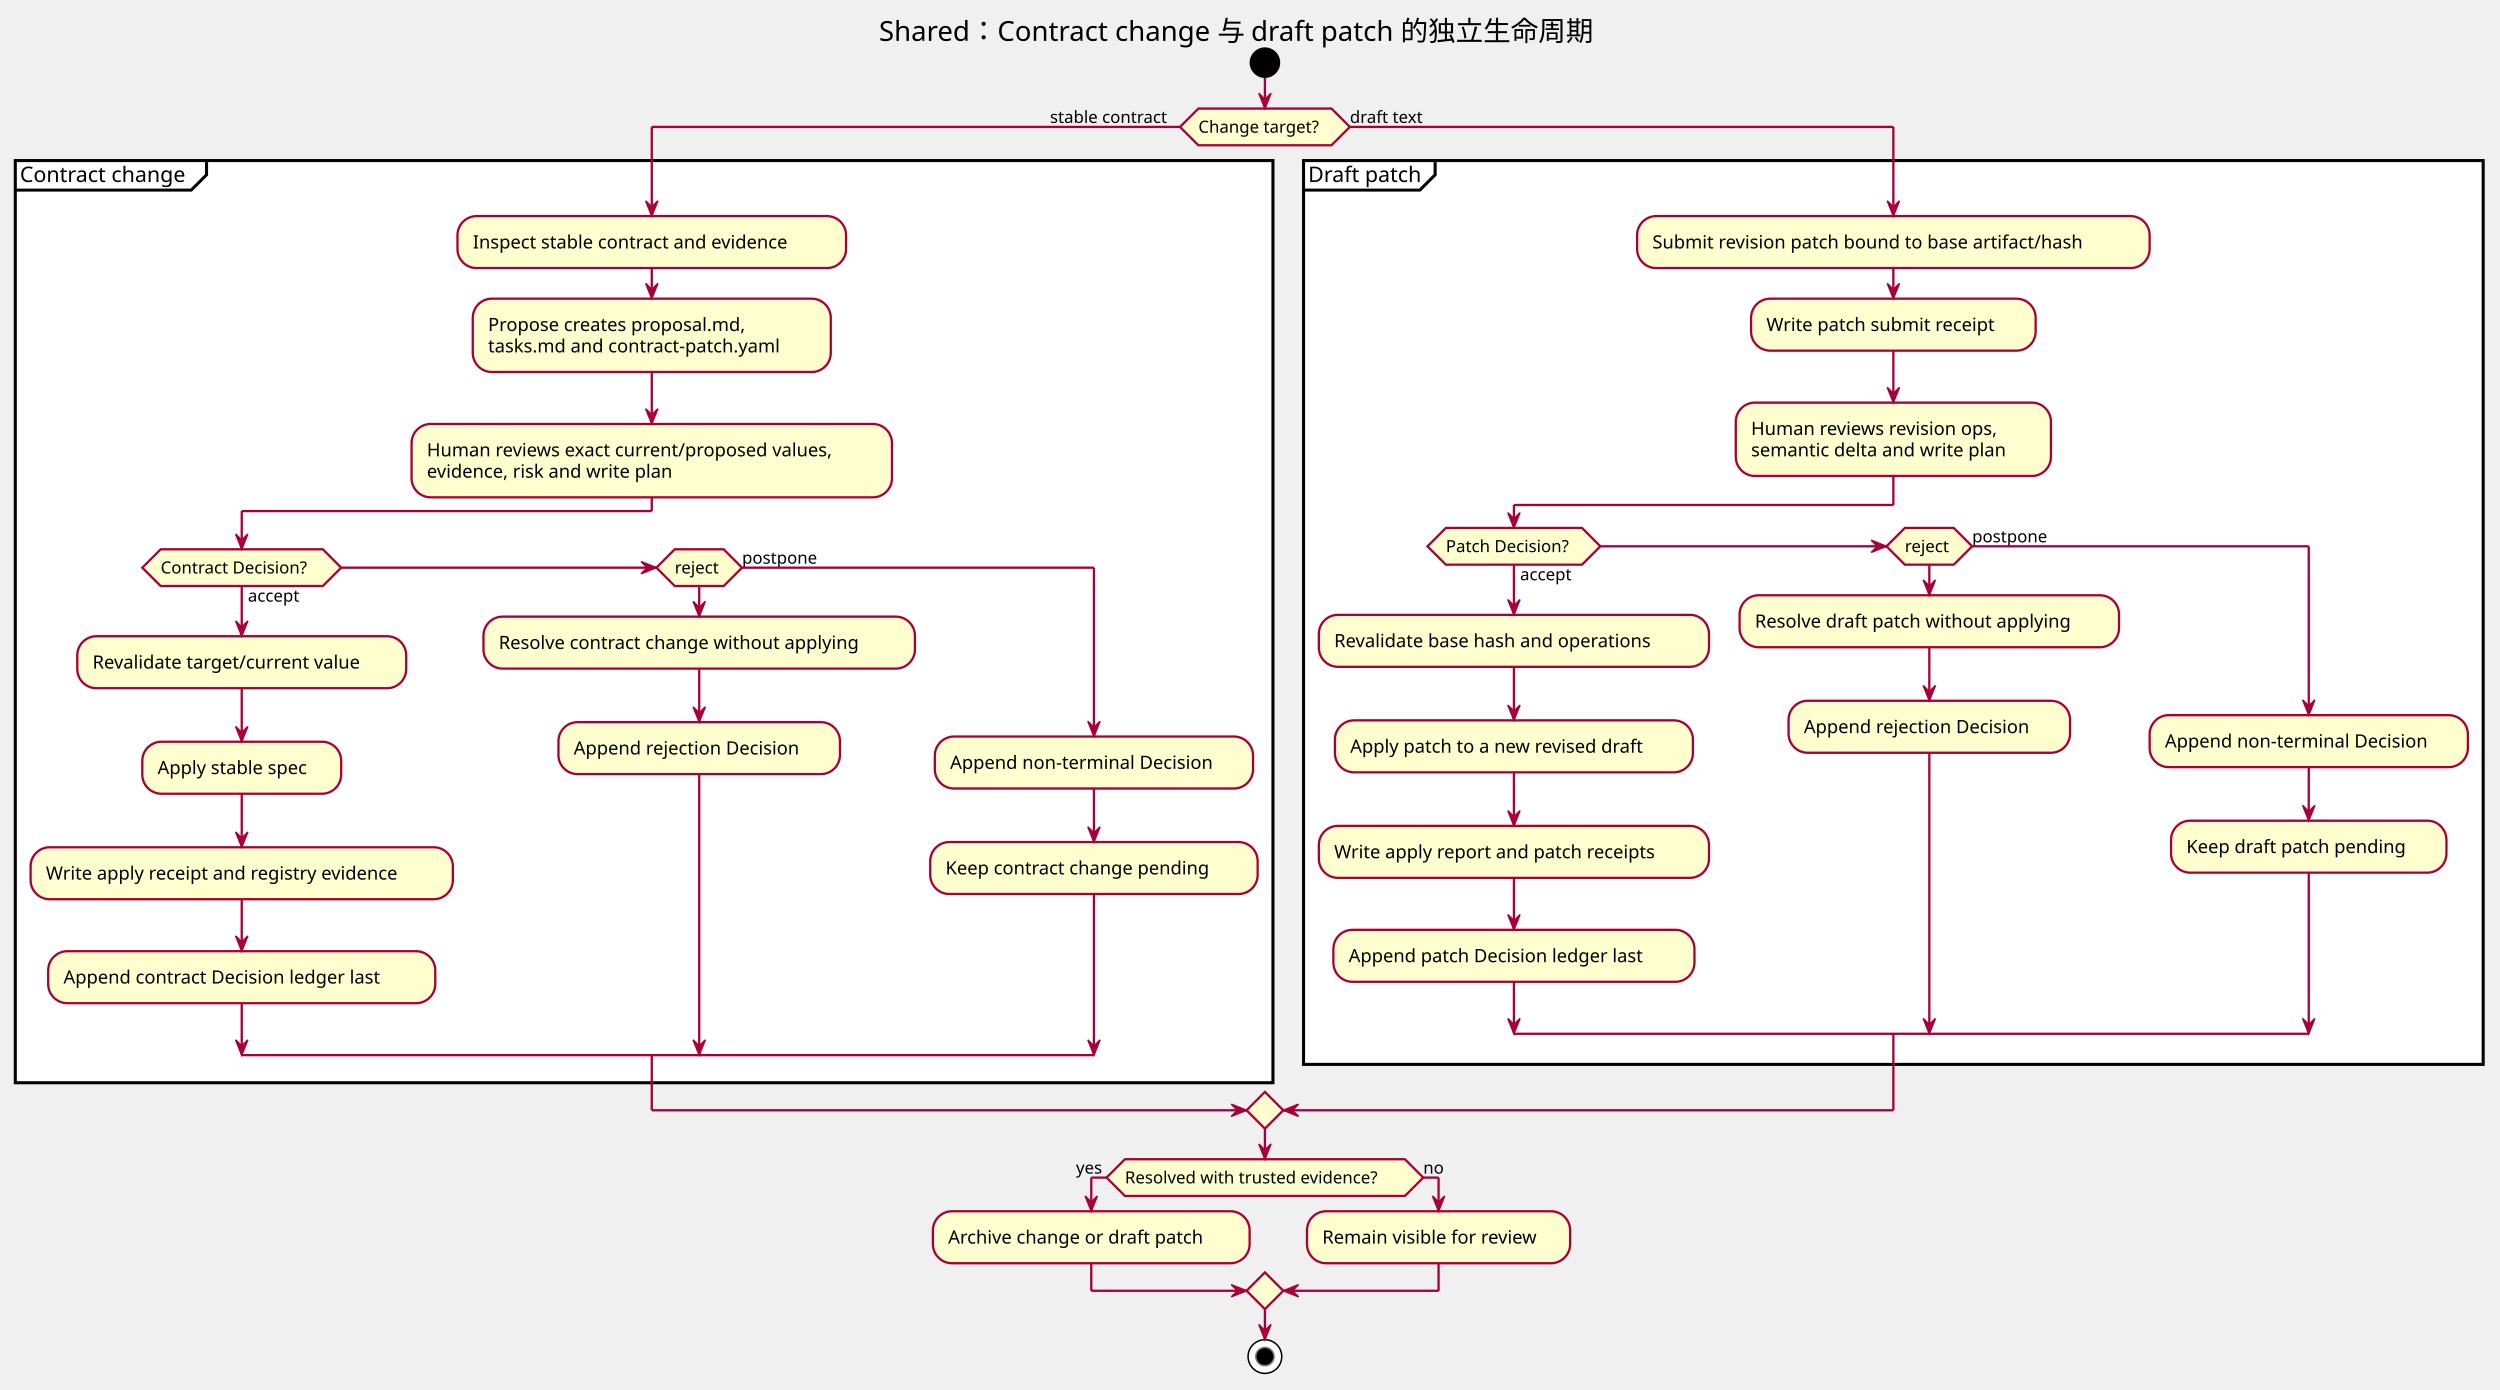
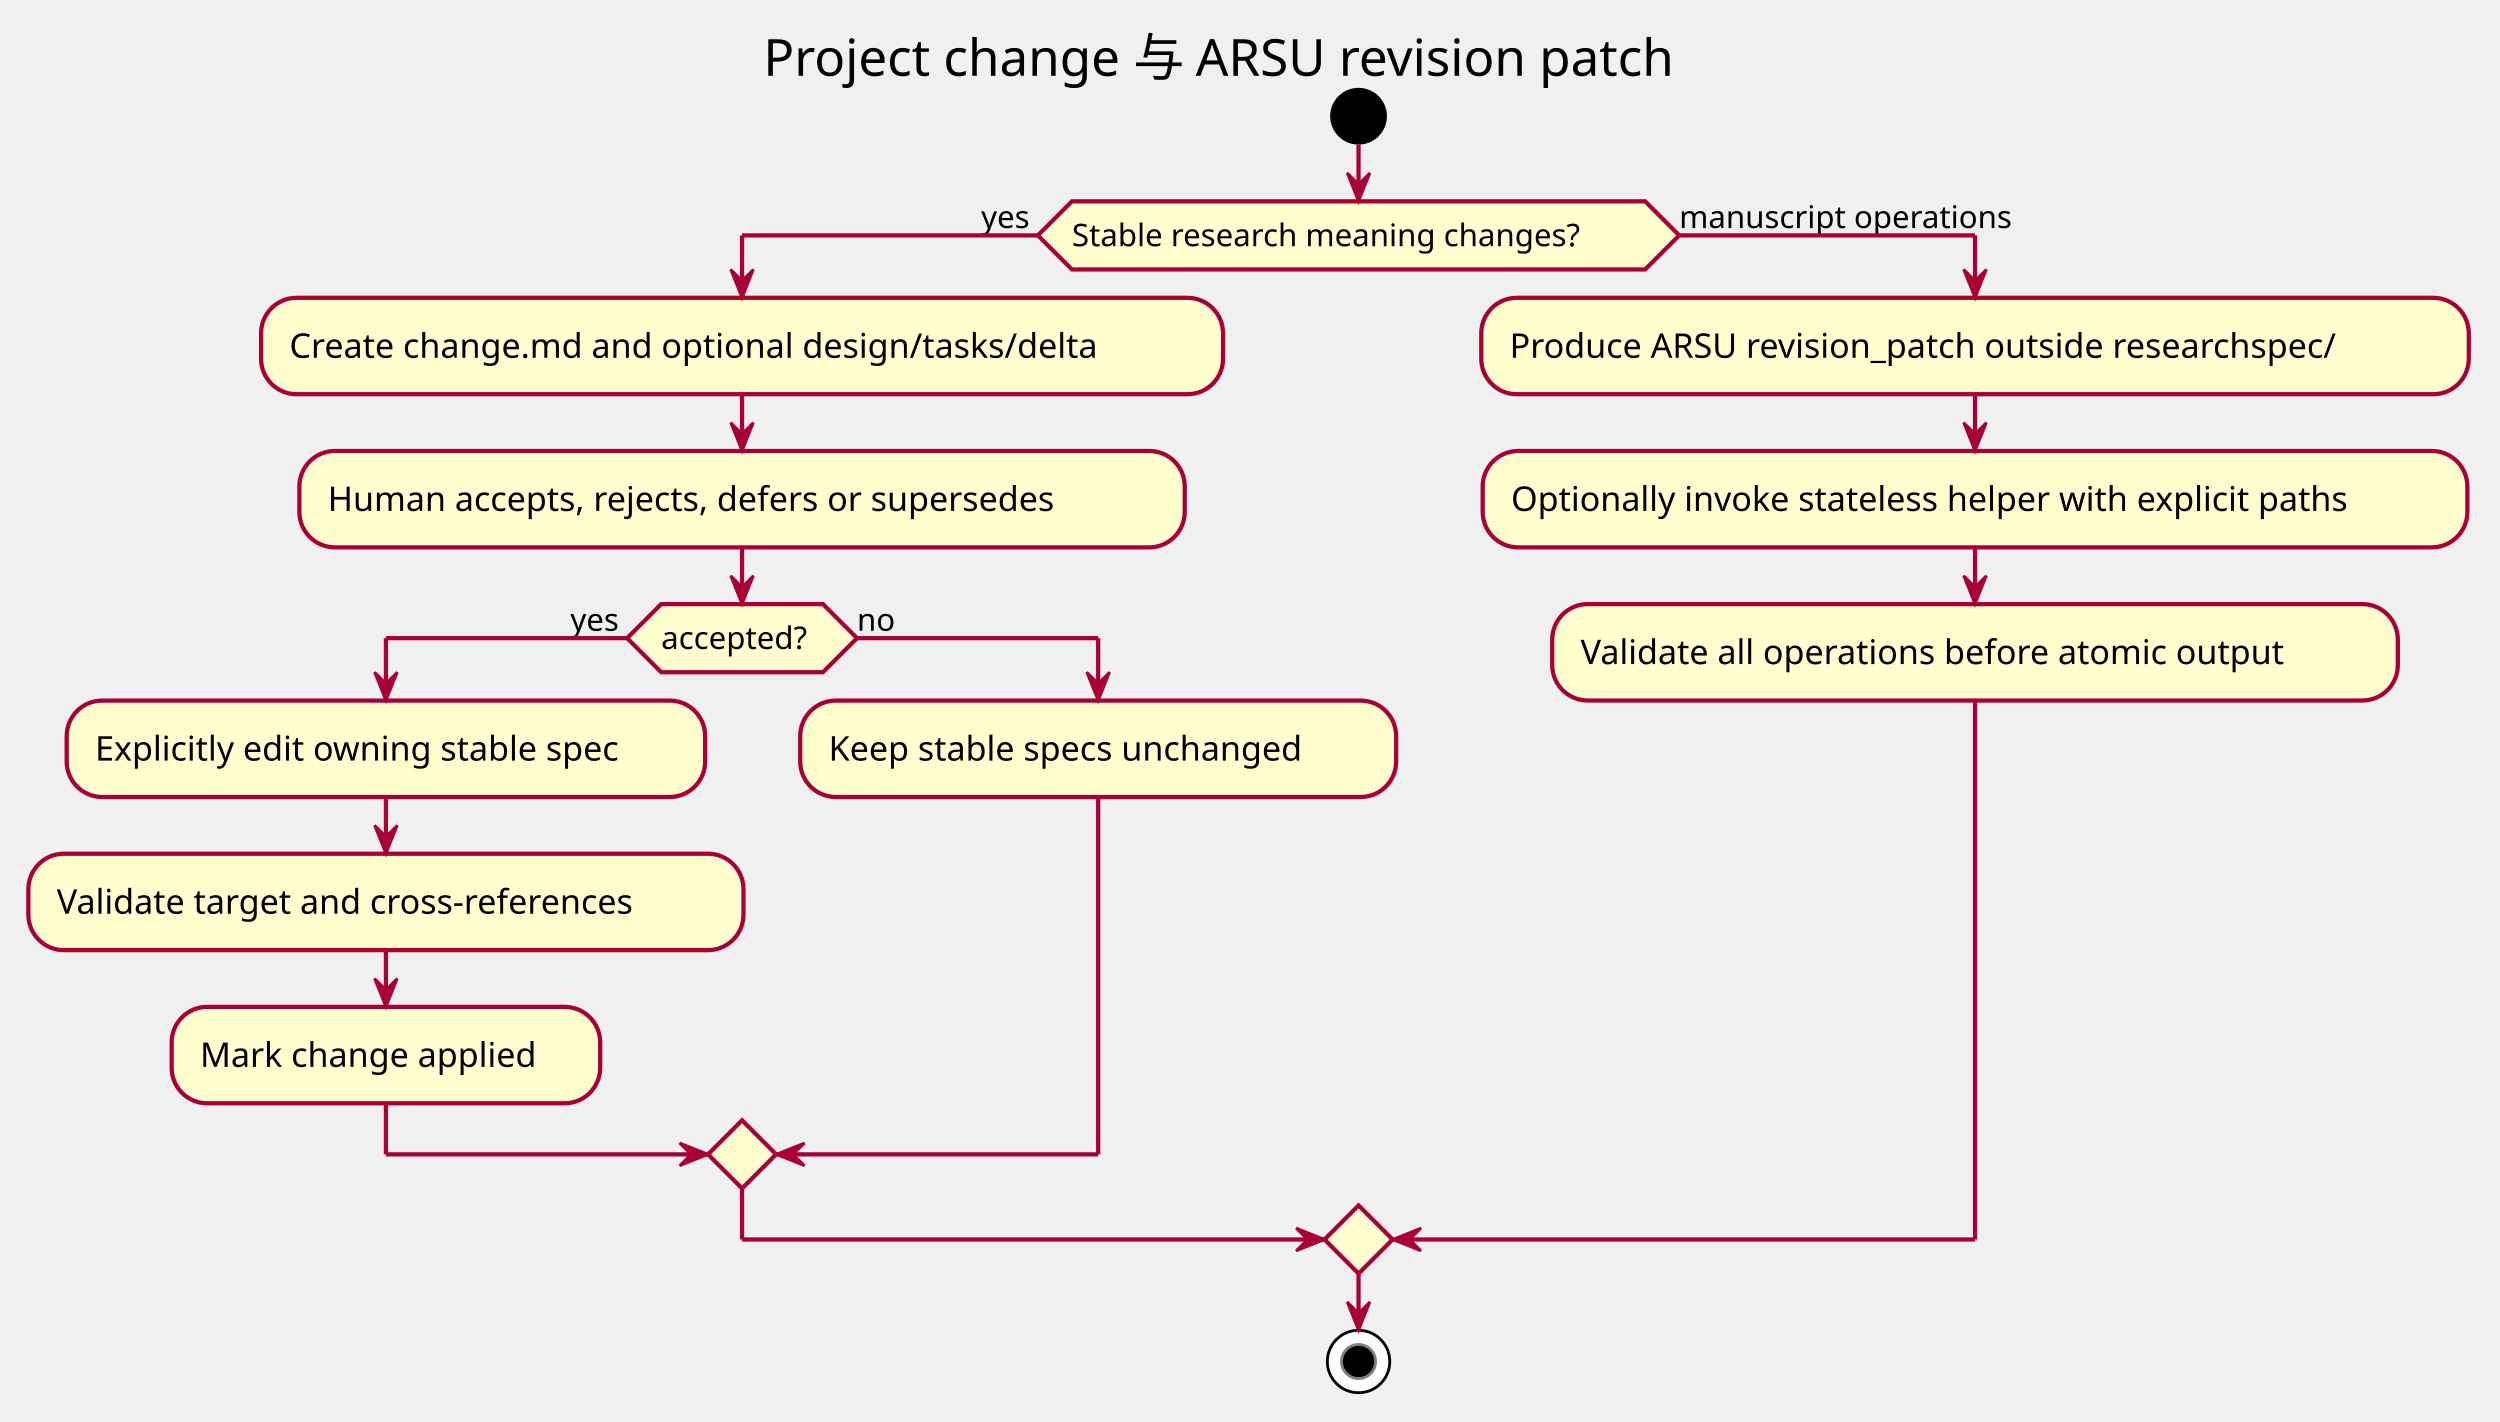
- <svg xmlns="http://www.w3.org/2000/svg" contentScriptType="application/ecmascript" contentStyleType="text/css" height="908px" preserveAspectRatio="none" style="width:1634px;height:908px;" version="1.1" viewBox="0 0 1634 908" width="1634px" zoomAndPan="magnify">
+ <svg xmlns="http://www.w3.org/2000/svg" contentScriptType="application/ecmascript" contentStyleType="text/css" height="501px" preserveAspectRatio="none" style="width:881px;height:501px;" version="1.1" viewBox="0 0 881 501" width="881px" zoomAndPan="magnify">
  <defs />
  <g>
-     <text fill="#000000" font-family="sans-serif" font-size="18" lengthAdjust="spacingAndGlyphs" textLength="483" x="574.5" y="26.708">Shared：Contract change 与 draft patch 的独立生命周期</text>
-     <ellipse cx="826.75" cy="40.953" fill="#000000" rx="10" ry="10" style="stroke: none; stroke-width: 1.0;" />
-     <polygon fill="#FEFECE" points="783.25,70.953,870.25,70.953,882.25,82.953,870.25,94.953,783.25,94.953,771.25,82.953,783.25,70.953" style="stroke: #A80036; stroke-width: 1.5;" />
-     <text fill="#000000" font-family="sans-serif" font-size="11" lengthAdjust="spacingAndGlyphs" textLength="87" x="783.25" y="86.761">Change target?</text>
-     <text fill="#000000" font-family="sans-serif" font-size="11" lengthAdjust="spacingAndGlyphs" textLength="85" x="686.25" y="80.359">stable contract</text>
-     <text fill="#000000" font-family="sans-serif" font-size="11" lengthAdjust="spacingAndGlyphs" textLength="52" x="882.25" y="80.359">draft text</text>
-     <rect fill="#FFFFFF" height="602.727" style="stroke: #000000; stroke-width: 2.0;" width="822" x="10" y="104.953" />
-     <path d="M135,105.953 L135,114.25 L125,124.25 L10,124.25 " fill="none" style="stroke: #000000; stroke-width: 2.0;" />
-     <text fill="#000000" font-family="sans-serif" font-size="14" lengthAdjust="spacingAndGlyphs" textLength="115" x="13" y="118.948">Contract change</text>
-     <rect fill="#FEFECE" height="33.969" rx="12.5" ry="12.5" style="stroke: #A80036; stroke-width: 1.5;" width="254" x="299" y="141.25" />
-     <text fill="#000000" font-family="sans-serif" font-size="12" lengthAdjust="spacingAndGlyphs" textLength="234" x="309" y="162.389">Inspect stable contract and evidence</text>
-     <rect fill="#FEFECE" height="47.938" rx="12.5" ry="12.5" style="stroke: #A80036; stroke-width: 1.5;" width="234" x="309" y="195.219" />
-     <text fill="#000000" font-family="sans-serif" font-size="12" lengthAdjust="spacingAndGlyphs" textLength="190" x="319" y="216.357">Propose creates proposal.md,</text>
-     <text fill="#000000" font-family="sans-serif" font-size="12" lengthAdjust="spacingAndGlyphs" textLength="214" x="319" y="230.326">tasks.md and contract-patch.yaml</text>
-     <rect fill="#FEFECE" height="47.938" rx="12.5" ry="12.5" style="stroke: #A80036; stroke-width: 1.5;" width="314" x="269" y="277.125" />
-     <text fill="#000000" font-family="sans-serif" font-size="12" lengthAdjust="spacingAndGlyphs" textLength="294" x="279" y="298.264">Human reviews exact current/proposed values,</text>
-     <text fill="#000000" font-family="sans-serif" font-size="12" lengthAdjust="spacingAndGlyphs" textLength="179" x="279" y="312.232">evidence, risk and write plan</text>
-     <polygon fill="#FEFECE" points="105,359.031,211,359.031,223,371.031,211,383.031,105,383.031,93,371.031,105,359.031" style="stroke: #A80036; stroke-width: 1.5;" />
-     <text fill="#000000" font-family="sans-serif" font-size="11" lengthAdjust="spacingAndGlyphs" textLength="37" x="162" y="393.242">accept</text>
-     <text fill="#000000" font-family="sans-serif" font-size="11" lengthAdjust="spacingAndGlyphs" textLength="106" x="105" y="374.839">Contract Decision?</text>
-     <rect fill="#FEFECE" height="33.969" rx="12.5" ry="12.5" style="stroke: #A80036; stroke-width: 1.5;" width="215" x="50.5" y="415.836" />
-     <text fill="#000000" font-family="sans-serif" font-size="12" lengthAdjust="spacingAndGlyphs" textLength="195" x="60.5" y="436.975">Revalidate target/current value</text>
-     <rect fill="#FEFECE" height="33.969" rx="12.5" ry="12.5" style="stroke: #A80036; stroke-width: 1.5;" width="130" x="93" y="484.805" />
-     <text fill="#000000" font-family="sans-serif" font-size="12" lengthAdjust="spacingAndGlyphs" textLength="110" x="103" y="505.943">Apply stable spec</text>
-     <rect fill="#FEFECE" height="33.969" rx="12.5" ry="12.5" style="stroke: #A80036; stroke-width: 1.5;" width="276" x="20" y="553.773" />
-     <text fill="#000000" font-family="sans-serif" font-size="12" lengthAdjust="spacingAndGlyphs" textLength="256" x="30" y="574.912">Write apply receipt and registry evidence</text>
-     <rect fill="#FEFECE" height="33.969" rx="12.5" ry="12.5" style="stroke: #A80036; stroke-width: 1.5;" width="253" x="31.5" y="621.711" />
-     <text fill="#000000" font-family="sans-serif" font-size="12" lengthAdjust="spacingAndGlyphs" textLength="233" x="41.5" y="642.85">Append contract Decision ledger last</text>
-     <polygon fill="#FEFECE" points="441,359.031,473,359.031,485,371.031,473,383.031,441,383.031,429,371.031,441,359.031" style="stroke: #A80036; stroke-width: 1.5;" />
-     <text fill="#000000" font-family="sans-serif" font-size="11" lengthAdjust="spacingAndGlyphs" textLength="32" x="441" y="374.839">reject</text>
-     <text fill="#000000" font-family="sans-serif" font-size="11" lengthAdjust="spacingAndGlyphs" textLength="53" x="485" y="368.437">postpone</text>
-     <rect fill="#FEFECE" height="33.969" rx="12.5" ry="12.5" style="stroke: #A80036; stroke-width: 1.5;" width="282" x="316" y="403.031" />
-     <text fill="#000000" font-family="sans-serif" font-size="12" lengthAdjust="spacingAndGlyphs" textLength="262" x="326" y="424.17">Resolve contract change without applying</text>
-     <rect fill="#FEFECE" height="33.969" rx="12.5" ry="12.5" style="stroke: #A80036; stroke-width: 1.5;" width="184" x="365" y="472" />
-     <text fill="#000000" font-family="sans-serif" font-size="12" lengthAdjust="spacingAndGlyphs" textLength="164" x="375" y="493.139">Append rejection Decision</text>
-     <rect fill="#FEFECE" height="33.969" rx="12.5" ry="12.5" style="stroke: #A80036; stroke-width: 1.5;" width="208" x="611" y="481.402" />
-     <text fill="#000000" font-family="sans-serif" font-size="12" lengthAdjust="spacingAndGlyphs" textLength="188" x="621" y="502.541">Append non-terminal Decision</text>
-     <rect fill="#FEFECE" height="33.969" rx="12.5" ry="12.5" style="stroke: #A80036; stroke-width: 1.5;" width="214" x="608" y="550.371" />
-     <text fill="#000000" font-family="sans-serif" font-size="12" lengthAdjust="spacingAndGlyphs" textLength="194" x="618" y="571.51">Keep contract change pending</text>
-     <rect fill="#FFFFFF" height="590.727" style="stroke: #000000; stroke-width: 2.0;" width="771" x="852" y="104.953" />
-     <path d="M938,105.953 L938,114.25 L928,124.25 L852,124.25 " fill="none" style="stroke: #000000; stroke-width: 2.0;" />
-     <text fill="#000000" font-family="sans-serif" font-size="14" lengthAdjust="spacingAndGlyphs" textLength="76" x="855" y="118.948">Draft patch</text>
-     <rect fill="#FEFECE" height="33.969" rx="12.5" ry="12.5" style="stroke: #A80036; stroke-width: 1.5;" width="335" x="1070" y="141.25" />
-     <text fill="#000000" font-family="sans-serif" font-size="12" lengthAdjust="spacingAndGlyphs" textLength="315" x="1080" y="162.389">Submit revision patch bound to base artifact/hash</text>
-     <rect fill="#FEFECE" height="33.969" rx="12.5" ry="12.5" style="stroke: #A80036; stroke-width: 1.5;" width="186" x="1144.5" y="195.219" />
-     <text fill="#000000" font-family="sans-serif" font-size="12" lengthAdjust="spacingAndGlyphs" textLength="166" x="1154.5" y="216.357">Write patch submit receipt</text>
-     <rect fill="#FEFECE" height="47.938" rx="12.5" ry="12.5" style="stroke: #A80036; stroke-width: 1.5;" width="206" x="1134.5" y="263.156" />
-     <text fill="#000000" font-family="sans-serif" font-size="12" lengthAdjust="spacingAndGlyphs" textLength="177" x="1144.5" y="284.295">Human reviews revision ops,</text>
-     <text fill="#000000" font-family="sans-serif" font-size="12" lengthAdjust="spacingAndGlyphs" textLength="186" x="1144.5" y="298.264">semantic delta and write plan</text>
-     <polygon fill="#FEFECE" points="945,345.062,1034,345.062,1046,357.062,1034,369.062,945,369.062,933,357.062,945,345.062" style="stroke: #A80036; stroke-width: 1.5;" />
-     <text fill="#000000" font-family="sans-serif" font-size="11" lengthAdjust="spacingAndGlyphs" textLength="37" x="993.5" y="379.273">accept</text>
-     <text fill="#000000" font-family="sans-serif" font-size="11" lengthAdjust="spacingAndGlyphs" textLength="89" x="945" y="360.871">Patch Decision?</text>
-     <rect fill="#FEFECE" height="33.969" rx="12.5" ry="12.5" style="stroke: #A80036; stroke-width: 1.5;" width="255" x="862" y="401.867" />
-     <text fill="#000000" font-family="sans-serif" font-size="12" lengthAdjust="spacingAndGlyphs" textLength="235" x="872" y="423.006">Revalidate base hash and operations</text>
-     <rect fill="#FEFECE" height="33.969" rx="12.5" ry="12.5" style="stroke: #A80036; stroke-width: 1.5;" width="234" x="872.5" y="470.836" />
-     <text fill="#000000" font-family="sans-serif" font-size="12" lengthAdjust="spacingAndGlyphs" textLength="214" x="882.5" y="491.975">Apply patch to a new revised draft</text>
-     <rect fill="#FEFECE" height="33.969" rx="12.5" ry="12.5" style="stroke: #A80036; stroke-width: 1.5;" width="255" x="862" y="539.805" />
-     <text fill="#000000" font-family="sans-serif" font-size="12" lengthAdjust="spacingAndGlyphs" textLength="235" x="872" y="560.943">Write apply report and patch receipts</text>
-     <rect fill="#FEFECE" height="33.969" rx="12.5" ry="12.5" style="stroke: #A80036; stroke-width: 1.5;" width="236" x="871.5" y="607.742" />
-     <text fill="#000000" font-family="sans-serif" font-size="12" lengthAdjust="spacingAndGlyphs" textLength="216" x="881.5" y="628.881">Append patch Decision ledger last</text>
-     <polygon fill="#FEFECE" points="1245,345.062,1277,345.062,1289,357.062,1277,369.062,1245,369.062,1233,357.062,1245,345.062" style="stroke: #A80036; stroke-width: 1.5;" />
-     <text fill="#000000" font-family="sans-serif" font-size="11" lengthAdjust="spacingAndGlyphs" textLength="32" x="1245" y="360.871">reject</text>
-     <text fill="#000000" font-family="sans-serif" font-size="11" lengthAdjust="spacingAndGlyphs" textLength="53" x="1289" y="354.468">postpone</text>
-     <rect fill="#FEFECE" height="33.969" rx="12.5" ry="12.5" style="stroke: #A80036; stroke-width: 1.5;" width="248" x="1137" y="389.062" />
-     <text fill="#000000" font-family="sans-serif" font-size="12" lengthAdjust="spacingAndGlyphs" textLength="228" x="1147" y="410.201">Resolve draft patch without applying</text>
-     <rect fill="#FEFECE" height="33.969" rx="12.5" ry="12.5" style="stroke: #A80036; stroke-width: 1.5;" width="184" x="1169" y="458.031" />
-     <text fill="#000000" font-family="sans-serif" font-size="12" lengthAdjust="spacingAndGlyphs" textLength="164" x="1179" y="479.17">Append rejection Decision</text>
-     <rect fill="#FEFECE" height="33.969" rx="12.5" ry="12.5" style="stroke: #A80036; stroke-width: 1.5;" width="208" x="1405" y="467.434" />
-     <text fill="#000000" font-family="sans-serif" font-size="12" lengthAdjust="spacingAndGlyphs" textLength="188" x="1415" y="488.572">Append non-terminal Decision</text>
-     <rect fill="#FEFECE" height="33.969" rx="12.5" ry="12.5" style="stroke: #A80036; stroke-width: 1.5;" width="180" x="1419" y="536.402" />
-     <text fill="#000000" font-family="sans-serif" font-size="12" lengthAdjust="spacingAndGlyphs" textLength="160" x="1429" y="557.541">Keep draft patch pending</text>
-     <polygon fill="#FEFECE" points="826.75,713.68,838.75,725.68,826.75,737.68,814.75,725.68,826.75,713.68" style="stroke: #A80036; stroke-width: 1.5;" />
-     <polygon fill="#FEFECE" points="735.25,757.68,918.25,757.68,930.25,769.68,918.25,781.68,735.25,781.68,723.25,769.68,735.25,757.68" style="stroke: #A80036; stroke-width: 1.5;" />
-     <text fill="#000000" font-family="sans-serif" font-size="11" lengthAdjust="spacingAndGlyphs" textLength="183" x="735.25" y="773.488">Resolved with trusted evidence?</text>
-     <text fill="#000000" font-family="sans-serif" font-size="11" lengthAdjust="spacingAndGlyphs" textLength="20" x="703.25" y="767.085">yes</text>
-     <text fill="#000000" font-family="sans-serif" font-size="11" lengthAdjust="spacingAndGlyphs" textLength="14" x="930.25" y="767.085">no</text>
-     <rect fill="#FEFECE" height="33.969" rx="12.5" ry="12.5" style="stroke: #A80036; stroke-width: 1.5;" width="207" x="609.75" y="791.68" />
-     <text fill="#000000" font-family="sans-serif" font-size="12" lengthAdjust="spacingAndGlyphs" textLength="187" x="619.75" y="812.818">Archive change or draft patch</text>
-     <rect fill="#FEFECE" height="33.969" rx="12.5" ry="12.5" style="stroke: #A80036; stroke-width: 1.5;" width="172" x="854.25" y="791.68" />
-     <text fill="#000000" font-family="sans-serif" font-size="12" lengthAdjust="spacingAndGlyphs" textLength="152" x="864.25" y="812.818">Remain visible for review</text>
-     <polygon fill="#FEFECE" points="826.75,831.648,838.75,843.648,826.75,855.648,814.75,843.648,826.75,831.648" style="stroke: #A80036; stroke-width: 1.5;" />
-     <ellipse cx="826.75" cy="886.648" fill="#FFFFFF" rx="11" ry="11" style="stroke: #000000; stroke-width: 1.0;" />
-     <ellipse cx="826.75" cy="886.648" fill="#000000" rx="6" ry="6" style="stroke: #7F7F7F; stroke-width: 1.0;" />
-     <line style="stroke: #A80036; stroke-width: 1.5;" x1="426" x2="426" y1="175.219" y2="195.219" />
-     <polygon fill="#A80036" points="422,185.219,426,195.219,430,185.219,426,189.219" style="stroke: #A80036; stroke-width: 1.0;" />
-     <line style="stroke: #A80036; stroke-width: 1.5;" x1="426" x2="426" y1="243.156" y2="277.125" />
-     <polygon fill="#A80036" points="422,267.125,426,277.125,430,267.125,426,271.125" style="stroke: #A80036; stroke-width: 1.0;" />
-     <line style="stroke: #A80036; stroke-width: 1.5;" x1="158" x2="158" y1="449.805" y2="484.805" />
-     <polygon fill="#A80036" points="154,474.805,158,484.805,162,474.805,158,478.805" style="stroke: #A80036; stroke-width: 1.0;" />
-     <line style="stroke: #A80036; stroke-width: 1.5;" x1="158" x2="158" y1="518.773" y2="553.773" />
-     <polygon fill="#A80036" points="154,543.773,158,553.773,162,543.773,158,547.773" style="stroke: #A80036; stroke-width: 1.0;" />
-     <line style="stroke: #A80036; stroke-width: 1.5;" x1="158" x2="158" y1="587.742" y2="621.711" />
-     <polygon fill="#A80036" points="154,611.711,158,621.711,162,611.711,158,615.711" style="stroke: #A80036; stroke-width: 1.0;" />
-     <line style="stroke: #A80036; stroke-width: 1.5;" x1="457" x2="457" y1="437" y2="472" />
-     <polygon fill="#A80036" points="453,462,457,472,461,462,457,466" style="stroke: #A80036; stroke-width: 1.0;" />
-     <line style="stroke: #A80036; stroke-width: 1.5;" x1="715" x2="715" y1="515.371" y2="550.371" />
-     <polygon fill="#A80036" points="711,540.371,715,550.371,719,540.371,715,544.371" style="stroke: #A80036; stroke-width: 1.0;" />
-     <line style="stroke: #A80036; stroke-width: 1.5;" x1="158" x2="158" y1="383.031" y2="415.836" />
-     <polygon fill="#A80036" points="154,405.836,158,415.836,162,405.836,158,409.836" style="stroke: #A80036; stroke-width: 1.0;" />
-     <line style="stroke: #A80036; stroke-width: 1.5;" x1="158" x2="158" y1="655.68" y2="689.648" />
-     <polygon fill="#A80036" points="154,679.648,158,689.648,162,679.648,158,683.648" style="stroke: #A80036; stroke-width: 1.0;" />
-     <line style="stroke: #A80036; stroke-width: 1.5;" x1="457" x2="457" y1="383.031" y2="403.031" />
-     <polygon fill="#A80036" points="453,393.031,457,403.031,461,393.031,457,397.031" style="stroke: #A80036; stroke-width: 1.0;" />
-     <line style="stroke: #A80036; stroke-width: 1.5;" x1="457" x2="457" y1="505.969" y2="689.648" />
-     <polygon fill="#A80036" points="453,679.648,457,689.648,461,679.648,457,683.648" style="stroke: #A80036; stroke-width: 1.0;" />
-     <line style="stroke: #A80036; stroke-width: 1.5;" x1="223" x2="429" y1="371.031" y2="371.031" />
-     <polygon fill="#A80036" points="419,367.031,429,371.031,419,375.031,423,371.031" style="stroke: #A80036; stroke-width: 1.0;" />
-     <line style="stroke: #A80036; stroke-width: 1.5;" x1="426" x2="426" y1="325.062" y2="334.031" />
-     <line style="stroke: #A80036; stroke-width: 1.5;" x1="426" x2="158" y1="334.031" y2="334.031" />
-     <line style="stroke: #A80036; stroke-width: 1.5;" x1="158" x2="158" y1="334.031" y2="359.031" />
-     <polygon fill="#A80036" points="154,349.031,158,359.031,162,349.031,158,353.031" style="stroke: #A80036; stroke-width: 1.0;" />
-     <line style="stroke: #A80036; stroke-width: 1.5;" x1="485" x2="715" y1="371.031" y2="371.031" />
-     <line style="stroke: #A80036; stroke-width: 1.5;" x1="715" x2="715" y1="371.031" y2="481.402" />
-     <polygon fill="#A80036" points="711,471.402,715,481.402,719,471.402,715,475.402" style="stroke: #A80036; stroke-width: 1.0;" />
-     <line style="stroke: #A80036; stroke-width: 1.5;" x1="715" x2="715" y1="584.34" y2="689.648" />
-     <polygon fill="#A80036" points="711,679.648,715,689.648,719,679.648,715,683.648" style="stroke: #A80036; stroke-width: 1.0;" />
-     <line style="stroke: #A80036; stroke-width: 1.5;" x1="158" x2="715" y1="689.648" y2="689.648" />
-     <line style="stroke: #A80036; stroke-width: 1.5;" x1="1237.5" x2="1237.5" y1="175.219" y2="195.219" />
-     <polygon fill="#A80036" points="1233.5,185.219,1237.5,195.219,1241.5,185.219,1237.5,189.219" style="stroke: #A80036; stroke-width: 1.0;" />
-     <line style="stroke: #A80036; stroke-width: 1.5;" x1="1237.5" x2="1237.5" y1="229.188" y2="263.156" />
-     <polygon fill="#A80036" points="1233.5,253.156,1237.5,263.156,1241.5,253.156,1237.5,257.156" style="stroke: #A80036; stroke-width: 1.0;" />
-     <line style="stroke: #A80036; stroke-width: 1.5;" x1="989.5" x2="989.5" y1="435.836" y2="470.836" />
-     <polygon fill="#A80036" points="985.5,460.836,989.5,470.836,993.5,460.836,989.5,464.836" style="stroke: #A80036; stroke-width: 1.0;" />
-     <line style="stroke: #A80036; stroke-width: 1.5;" x1="989.5" x2="989.5" y1="504.805" y2="539.805" />
-     <polygon fill="#A80036" points="985.5,529.805,989.5,539.805,993.5,529.805,989.5,533.805" style="stroke: #A80036; stroke-width: 1.0;" />
-     <line style="stroke: #A80036; stroke-width: 1.5;" x1="989.5" x2="989.5" y1="573.773" y2="607.742" />
-     <polygon fill="#A80036" points="985.5,597.742,989.5,607.742,993.5,597.742,989.5,601.742" style="stroke: #A80036; stroke-width: 1.0;" />
-     <line style="stroke: #A80036; stroke-width: 1.5;" x1="1261" x2="1261" y1="423.031" y2="458.031" />
-     <polygon fill="#A80036" points="1257,448.031,1261,458.031,1265,448.031,1261,452.031" style="stroke: #A80036; stroke-width: 1.0;" />
-     <line style="stroke: #A80036; stroke-width: 1.5;" x1="1509" x2="1509" y1="501.402" y2="536.402" />
-     <polygon fill="#A80036" points="1505,526.402,1509,536.402,1513,526.402,1509,530.402" style="stroke: #A80036; stroke-width: 1.0;" />
-     <line style="stroke: #A80036; stroke-width: 1.5;" x1="989.5" x2="989.5" y1="369.062" y2="401.867" />
-     <polygon fill="#A80036" points="985.5,391.867,989.5,401.867,993.5,391.867,989.5,395.867" style="stroke: #A80036; stroke-width: 1.0;" />
-     <line style="stroke: #A80036; stroke-width: 1.5;" x1="989.5" x2="989.5" y1="641.711" y2="675.68" />
-     <polygon fill="#A80036" points="985.5,665.68,989.5,675.68,993.5,665.68,989.5,669.68" style="stroke: #A80036; stroke-width: 1.0;" />
-     <line style="stroke: #A80036; stroke-width: 1.5;" x1="1261" x2="1261" y1="369.062" y2="389.062" />
-     <polygon fill="#A80036" points="1257,379.062,1261,389.062,1265,379.062,1261,383.062" style="stroke: #A80036; stroke-width: 1.0;" />
-     <line style="stroke: #A80036; stroke-width: 1.5;" x1="1261" x2="1261" y1="492" y2="675.68" />
-     <polygon fill="#A80036" points="1257,665.68,1261,675.68,1265,665.68,1261,669.68" style="stroke: #A80036; stroke-width: 1.0;" />
-     <line style="stroke: #A80036; stroke-width: 1.5;" x1="1046" x2="1233" y1="357.062" y2="357.062" />
-     <polygon fill="#A80036" points="1223,353.062,1233,357.062,1223,361.062,1227,357.062" style="stroke: #A80036; stroke-width: 1.0;" />
-     <line style="stroke: #A80036; stroke-width: 1.5;" x1="1237.5" x2="1237.5" y1="311.094" y2="330.062" />
-     <line style="stroke: #A80036; stroke-width: 1.5;" x1="1237.5" x2="989.5" y1="330.062" y2="330.062" />
-     <line style="stroke: #A80036; stroke-width: 1.5;" x1="989.5" x2="989.5" y1="330.062" y2="345.062" />
-     <polygon fill="#A80036" points="985.5,335.062,989.5,345.062,993.5,335.062,989.5,339.062" style="stroke: #A80036; stroke-width: 1.0;" />
-     <line style="stroke: #A80036; stroke-width: 1.5;" x1="1289" x2="1509" y1="357.062" y2="357.062" />
-     <line style="stroke: #A80036; stroke-width: 1.5;" x1="1509" x2="1509" y1="357.062" y2="467.434" />
-     <polygon fill="#A80036" points="1505,457.434,1509,467.434,1513,457.434,1509,461.434" style="stroke: #A80036; stroke-width: 1.0;" />
-     <line style="stroke: #A80036; stroke-width: 1.5;" x1="1509" x2="1509" y1="570.371" y2="675.68" />
-     <polygon fill="#A80036" points="1505,665.68,1509,675.68,1513,665.68,1509,669.68" style="stroke: #A80036; stroke-width: 1.0;" />
-     <line style="stroke: #A80036; stroke-width: 1.5;" x1="989.5" x2="1509" y1="675.68" y2="675.68" />
-     <line style="stroke: #A80036; stroke-width: 1.5;" x1="771.25" x2="426" y1="82.953" y2="82.953" />
-     <line style="stroke: #A80036; stroke-width: 1.5;" x1="426" x2="426" y1="82.953" y2="141.25" />
-     <polygon fill="#A80036" points="422,131.25,426,141.25,430,131.25,426,135.25" style="stroke: #A80036; stroke-width: 1.0;" />
-     <line style="stroke: #A80036; stroke-width: 1.5;" x1="882.25" x2="1237.5" y1="82.953" y2="82.953" />
-     <line style="stroke: #A80036; stroke-width: 1.5;" x1="1237.5" x2="1237.5" y1="82.953" y2="141.25" />
-     <polygon fill="#A80036" points="1233.5,131.25,1237.5,141.25,1241.5,131.25,1237.5,135.25" style="stroke: #A80036; stroke-width: 1.0;" />
-     <line style="stroke: #A80036; stroke-width: 1.5;" x1="426" x2="426" y1="689.648" y2="725.68" />
-     <line style="stroke: #A80036; stroke-width: 1.5;" x1="426" x2="814.75" y1="725.68" y2="725.68" />
-     <polygon fill="#A80036" points="804.75,721.68,814.75,725.68,804.75,729.68,808.75,725.68" style="stroke: #A80036; stroke-width: 1.0;" />
-     <line style="stroke: #A80036; stroke-width: 1.5;" x1="1237.5" x2="1237.5" y1="675.68" y2="725.68" />
-     <line style="stroke: #A80036; stroke-width: 1.5;" x1="1237.5" x2="838.75" y1="725.68" y2="725.68" />
-     <polygon fill="#A80036" points="848.75,721.68,838.75,725.68,848.75,729.68,844.75,725.68" style="stroke: #A80036; stroke-width: 1.0;" />
-     <line style="stroke: #A80036; stroke-width: 1.5;" x1="826.75" x2="826.75" y1="50.953" y2="70.953" />
-     <polygon fill="#A80036" points="822.75,60.953,826.75,70.953,830.75,60.953,826.75,64.953" style="stroke: #A80036; stroke-width: 1.0;" />
-     <line style="stroke: #A80036; stroke-width: 1.5;" x1="723.25" x2="713.25" y1="769.68" y2="769.68" />
-     <line style="stroke: #A80036; stroke-width: 1.5;" x1="713.25" x2="713.25" y1="769.68" y2="791.68" />
-     <polygon fill="#A80036" points="709.25,781.68,713.25,791.68,717.25,781.68,713.25,785.68" style="stroke: #A80036; stroke-width: 1.0;" />
-     <line style="stroke: #A80036; stroke-width: 1.5;" x1="930.25" x2="940.25" y1="769.68" y2="769.68" />
-     <line style="stroke: #A80036; stroke-width: 1.5;" x1="940.25" x2="940.25" y1="769.68" y2="791.68" />
-     <polygon fill="#A80036" points="936.25,781.68,940.25,791.68,944.25,781.68,940.25,785.68" style="stroke: #A80036; stroke-width: 1.0;" />
-     <line style="stroke: #A80036; stroke-width: 1.5;" x1="713.25" x2="713.25" y1="825.648" y2="843.648" />
-     <line style="stroke: #A80036; stroke-width: 1.5;" x1="713.25" x2="814.75" y1="843.648" y2="843.648" />
-     <polygon fill="#A80036" points="804.75,839.648,814.75,843.648,804.75,847.648,808.75,843.648" style="stroke: #A80036; stroke-width: 1.0;" />
-     <line style="stroke: #A80036; stroke-width: 1.5;" x1="940.25" x2="940.25" y1="825.648" y2="843.648" />
-     <line style="stroke: #A80036; stroke-width: 1.5;" x1="940.25" x2="838.75" y1="843.648" y2="843.648" />
-     <polygon fill="#A80036" points="848.75,839.648,838.75,843.648,848.75,847.648,844.75,843.648" style="stroke: #A80036; stroke-width: 1.0;" />
-     <line style="stroke: #A80036; stroke-width: 1.5;" x1="826.75" x2="826.75" y1="737.68" y2="757.68" />
-     <polygon fill="#A80036" points="822.75,747.68,826.75,757.68,830.75,747.68,826.75,751.68" style="stroke: #A80036; stroke-width: 1.0;" />
-     <line style="stroke: #A80036; stroke-width: 1.5;" x1="826.75" x2="826.75" y1="855.648" y2="875.648" />
-     <polygon fill="#A80036" points="822.75,865.648,826.75,875.648,830.75,865.648,826.75,869.648" style="stroke: #A80036; stroke-width: 1.0;" />
+     <text fill="#000000" font-family="sans-serif" font-size="18" lengthAdjust="spacingAndGlyphs" textLength="341" x="269" y="26.708">Project change 与 ARSU revision patch</text>
+     <ellipse cx="478.75" cy="40.953" fill="#000000" rx="10" ry="10" style="stroke: none; stroke-width: 1.0;" />
+     <polygon fill="#FEFECE" points="377.75,70.953,579.75,70.953,591.75,82.953,579.75,94.953,377.75,94.953,365.75,82.953,377.75,70.953" style="stroke: #A80036; stroke-width: 1.5;" />
+     <text fill="#000000" font-family="sans-serif" font-size="11" lengthAdjust="spacingAndGlyphs" textLength="202" x="377.75" y="86.761">Stable research meaning changes?</text>
+     <text fill="#000000" font-family="sans-serif" font-size="11" lengthAdjust="spacingAndGlyphs" textLength="20" x="345.75" y="80.359">yes</text>
+     <text fill="#000000" font-family="sans-serif" font-size="11" lengthAdjust="spacingAndGlyphs" textLength="129" x="591.75" y="80.359">manuscript operations</text>
+     <rect fill="#FEFECE" height="33.969" rx="12.5" ry="12.5" style="stroke: #A80036; stroke-width: 1.5;" width="339" x="92" y="104.953" />
+     <text fill="#000000" font-family="sans-serif" font-size="12" lengthAdjust="spacingAndGlyphs" textLength="319" x="102" y="126.092">Create change.md and optional design/tasks/delta</text>
+     <rect fill="#FEFECE" height="33.969" rx="12.5" ry="12.5" style="stroke: #A80036; stroke-width: 1.5;" width="312" x="105.5" y="158.922" />
+     <text fill="#000000" font-family="sans-serif" font-size="12" lengthAdjust="spacingAndGlyphs" textLength="292" x="115.5" y="180.06">Human accepts, rejects, defers or supersedes</text>
+     <polygon fill="#FEFECE" points="233,212.891,290,212.891,302,224.891,290,236.891,233,236.891,221,224.891,233,212.891" style="stroke: #A80036; stroke-width: 1.5;" />
+     <text fill="#000000" font-family="sans-serif" font-size="11" lengthAdjust="spacingAndGlyphs" textLength="57" x="233" y="228.699">accepted?</text>
+     <text fill="#000000" font-family="sans-serif" font-size="11" lengthAdjust="spacingAndGlyphs" textLength="20" x="201" y="222.296">yes</text>
+     <text fill="#000000" font-family="sans-serif" font-size="11" lengthAdjust="spacingAndGlyphs" textLength="14" x="302" y="222.296">no</text>
+     <rect fill="#FEFECE" height="33.969" rx="12.5" ry="12.5" style="stroke: #A80036; stroke-width: 1.5;" width="225" x="23.5" y="246.891" />
+     <text fill="#000000" font-family="sans-serif" font-size="12" lengthAdjust="spacingAndGlyphs" textLength="205" x="33.5" y="268.029">Explicitly edit owning stable spec</text>
+     <rect fill="#FEFECE" height="33.969" rx="12.5" ry="12.5" style="stroke: #A80036; stroke-width: 1.5;" width="252" x="10" y="300.859" />
+     <text fill="#000000" font-family="sans-serif" font-size="12" lengthAdjust="spacingAndGlyphs" textLength="232" x="20" y="321.998">Validate target and cross-references</text>
+     <rect fill="#FEFECE" height="33.969" rx="12.5" ry="12.5" style="stroke: #A80036; stroke-width: 1.5;" width="151" x="60.5" y="354.828" />
+     <text fill="#000000" font-family="sans-serif" font-size="12" lengthAdjust="spacingAndGlyphs" textLength="131" x="70.5" y="375.967">Mark change applied</text>
+     <rect fill="#FEFECE" height="33.969" rx="12.5" ry="12.5" style="stroke: #A80036; stroke-width: 1.5;" width="210" x="282" y="246.891" />
+     <text fill="#000000" font-family="sans-serif" font-size="12" lengthAdjust="spacingAndGlyphs" textLength="190" x="292" y="268.029">Keep stable specs unchanged</text>
+     <polygon fill="#FEFECE" points="261.5,394.797,273.5,406.797,261.5,418.797,249.5,406.797,261.5,394.797" style="stroke: #A80036; stroke-width: 1.5;" />
+     <rect fill="#FEFECE" height="33.969" rx="12.5" ry="12.5" style="stroke: #A80036; stroke-width: 1.5;" width="348" x="522" y="104.953" />
+     <text fill="#000000" font-family="sans-serif" font-size="12" lengthAdjust="spacingAndGlyphs" textLength="328" x="532" y="126.092">Produce ARSU revision_patch outside researchspec/</text>
+     <rect fill="#FEFECE" height="33.969" rx="12.5" ry="12.5" style="stroke: #A80036; stroke-width: 1.5;" width="347" x="522.5" y="158.922" />
+     <text fill="#000000" font-family="sans-serif" font-size="12" lengthAdjust="spacingAndGlyphs" textLength="327" x="532.5" y="180.06">Optionally invoke stateless helper with explicit paths</text>
+     <rect fill="#FEFECE" height="33.969" rx="12.5" ry="12.5" style="stroke: #A80036; stroke-width: 1.5;" width="298" x="547" y="212.891" />
+     <text fill="#000000" font-family="sans-serif" font-size="12" lengthAdjust="spacingAndGlyphs" textLength="278" x="557" y="234.029">Validate all operations before atomic output</text>
+     <polygon fill="#FEFECE" points="478.75,424.797,490.75,436.797,478.75,448.797,466.75,436.797,478.75,424.797" style="stroke: #A80036; stroke-width: 1.5;" />
+     <ellipse cx="478.75" cy="479.797" fill="#FFFFFF" rx="11" ry="11" style="stroke: #000000; stroke-width: 1.0;" />
+     <ellipse cx="478.75" cy="479.797" fill="#000000" rx="6" ry="6" style="stroke: #7F7F7F; stroke-width: 1.0;" />
+     <line style="stroke: #A80036; stroke-width: 1.5;" x1="261.5" x2="261.5" y1="138.922" y2="158.922" />
+     <polygon fill="#A80036" points="257.5,148.922,261.5,158.922,265.5,148.922,261.5,152.922" style="stroke: #A80036; stroke-width: 1.0;" />
+     <line style="stroke: #A80036; stroke-width: 1.5;" x1="136" x2="136" y1="280.859" y2="300.859" />
+     <polygon fill="#A80036" points="132,290.859,136,300.859,140,290.859,136,294.859" style="stroke: #A80036; stroke-width: 1.0;" />
+     <line style="stroke: #A80036; stroke-width: 1.5;" x1="136" x2="136" y1="334.828" y2="354.828" />
+     <polygon fill="#A80036" points="132,344.828,136,354.828,140,344.828,136,348.828" style="stroke: #A80036; stroke-width: 1.0;" />
+     <line style="stroke: #A80036; stroke-width: 1.5;" x1="221" x2="136" y1="224.891" y2="224.891" />
+     <line style="stroke: #A80036; stroke-width: 1.5;" x1="136" x2="136" y1="224.891" y2="246.891" />
+     <polygon fill="#A80036" points="132,236.891,136,246.891,140,236.891,136,240.891" style="stroke: #A80036; stroke-width: 1.0;" />
+     <line style="stroke: #A80036; stroke-width: 1.5;" x1="302" x2="387" y1="224.891" y2="224.891" />
+     <line style="stroke: #A80036; stroke-width: 1.5;" x1="387" x2="387" y1="224.891" y2="246.891" />
+     <polygon fill="#A80036" points="383,236.891,387,246.891,391,236.891,387,240.891" style="stroke: #A80036; stroke-width: 1.0;" />
+     <line style="stroke: #A80036; stroke-width: 1.5;" x1="136" x2="136" y1="388.797" y2="406.797" />
+     <line style="stroke: #A80036; stroke-width: 1.5;" x1="136" x2="249.5" y1="406.797" y2="406.797" />
+     <polygon fill="#A80036" points="239.5,402.797,249.5,406.797,239.5,410.797,243.5,406.797" style="stroke: #A80036; stroke-width: 1.0;" />
+     <line style="stroke: #A80036; stroke-width: 1.5;" x1="387" x2="387" y1="280.859" y2="406.797" />
+     <line style="stroke: #A80036; stroke-width: 1.5;" x1="387" x2="273.5" y1="406.797" y2="406.797" />
+     <polygon fill="#A80036" points="283.5,402.797,273.5,406.797,283.5,410.797,279.5,406.797" style="stroke: #A80036; stroke-width: 1.0;" />
+     <line style="stroke: #A80036; stroke-width: 1.5;" x1="261.5" x2="261.5" y1="192.891" y2="212.891" />
+     <polygon fill="#A80036" points="257.5,202.891,261.5,212.891,265.5,202.891,261.5,206.891" style="stroke: #A80036; stroke-width: 1.0;" />
+     <line style="stroke: #A80036; stroke-width: 1.5;" x1="696" x2="696" y1="138.922" y2="158.922" />
+     <polygon fill="#A80036" points="692,148.922,696,158.922,700,148.922,696,152.922" style="stroke: #A80036; stroke-width: 1.0;" />
+     <line style="stroke: #A80036; stroke-width: 1.5;" x1="696" x2="696" y1="192.891" y2="212.891" />
+     <polygon fill="#A80036" points="692,202.891,696,212.891,700,202.891,696,206.891" style="stroke: #A80036; stroke-width: 1.0;" />
+     <line style="stroke: #A80036; stroke-width: 1.5;" x1="365.75" x2="261.5" y1="82.953" y2="82.953" />
+     <line style="stroke: #A80036; stroke-width: 1.5;" x1="261.5" x2="261.5" y1="82.953" y2="104.953" />
+     <polygon fill="#A80036" points="257.5,94.953,261.5,104.953,265.5,94.953,261.5,98.953" style="stroke: #A80036; stroke-width: 1.0;" />
+     <line style="stroke: #A80036; stroke-width: 1.5;" x1="591.75" x2="696" y1="82.953" y2="82.953" />
+     <line style="stroke: #A80036; stroke-width: 1.5;" x1="696" x2="696" y1="82.953" y2="104.953" />
+     <polygon fill="#A80036" points="692,94.953,696,104.953,700,94.953,696,98.953" style="stroke: #A80036; stroke-width: 1.0;" />
+     <line style="stroke: #A80036; stroke-width: 1.5;" x1="261.5" x2="261.5" y1="418.797" y2="436.797" />
+     <line style="stroke: #A80036; stroke-width: 1.5;" x1="261.5" x2="466.75" y1="436.797" y2="436.797" />
+     <polygon fill="#A80036" points="456.75,432.797,466.75,436.797,456.75,440.797,460.75,436.797" style="stroke: #A80036; stroke-width: 1.0;" />
+     <line style="stroke: #A80036; stroke-width: 1.5;" x1="696" x2="696" y1="246.859" y2="436.797" />
+     <line style="stroke: #A80036; stroke-width: 1.5;" x1="696" x2="490.75" y1="436.797" y2="436.797" />
+     <polygon fill="#A80036" points="500.75,432.797,490.75,436.797,500.75,440.797,496.75,436.797" style="stroke: #A80036; stroke-width: 1.0;" />
+     <line style="stroke: #A80036; stroke-width: 1.5;" x1="478.75" x2="478.75" y1="50.953" y2="70.953" />
+     <polygon fill="#A80036" points="474.75,60.953,478.75,70.953,482.75,60.953,478.75,64.953" style="stroke: #A80036; stroke-width: 1.0;" />
+     <line style="stroke: #A80036; stroke-width: 1.5;" x1="478.75" x2="478.75" y1="448.797" y2="468.797" />
+     <polygon fill="#A80036" points="474.75,458.797,478.75,468.797,482.75,458.797,478.75,462.797" style="stroke: #A80036; stroke-width: 1.0;" />
  </g>
</svg>
